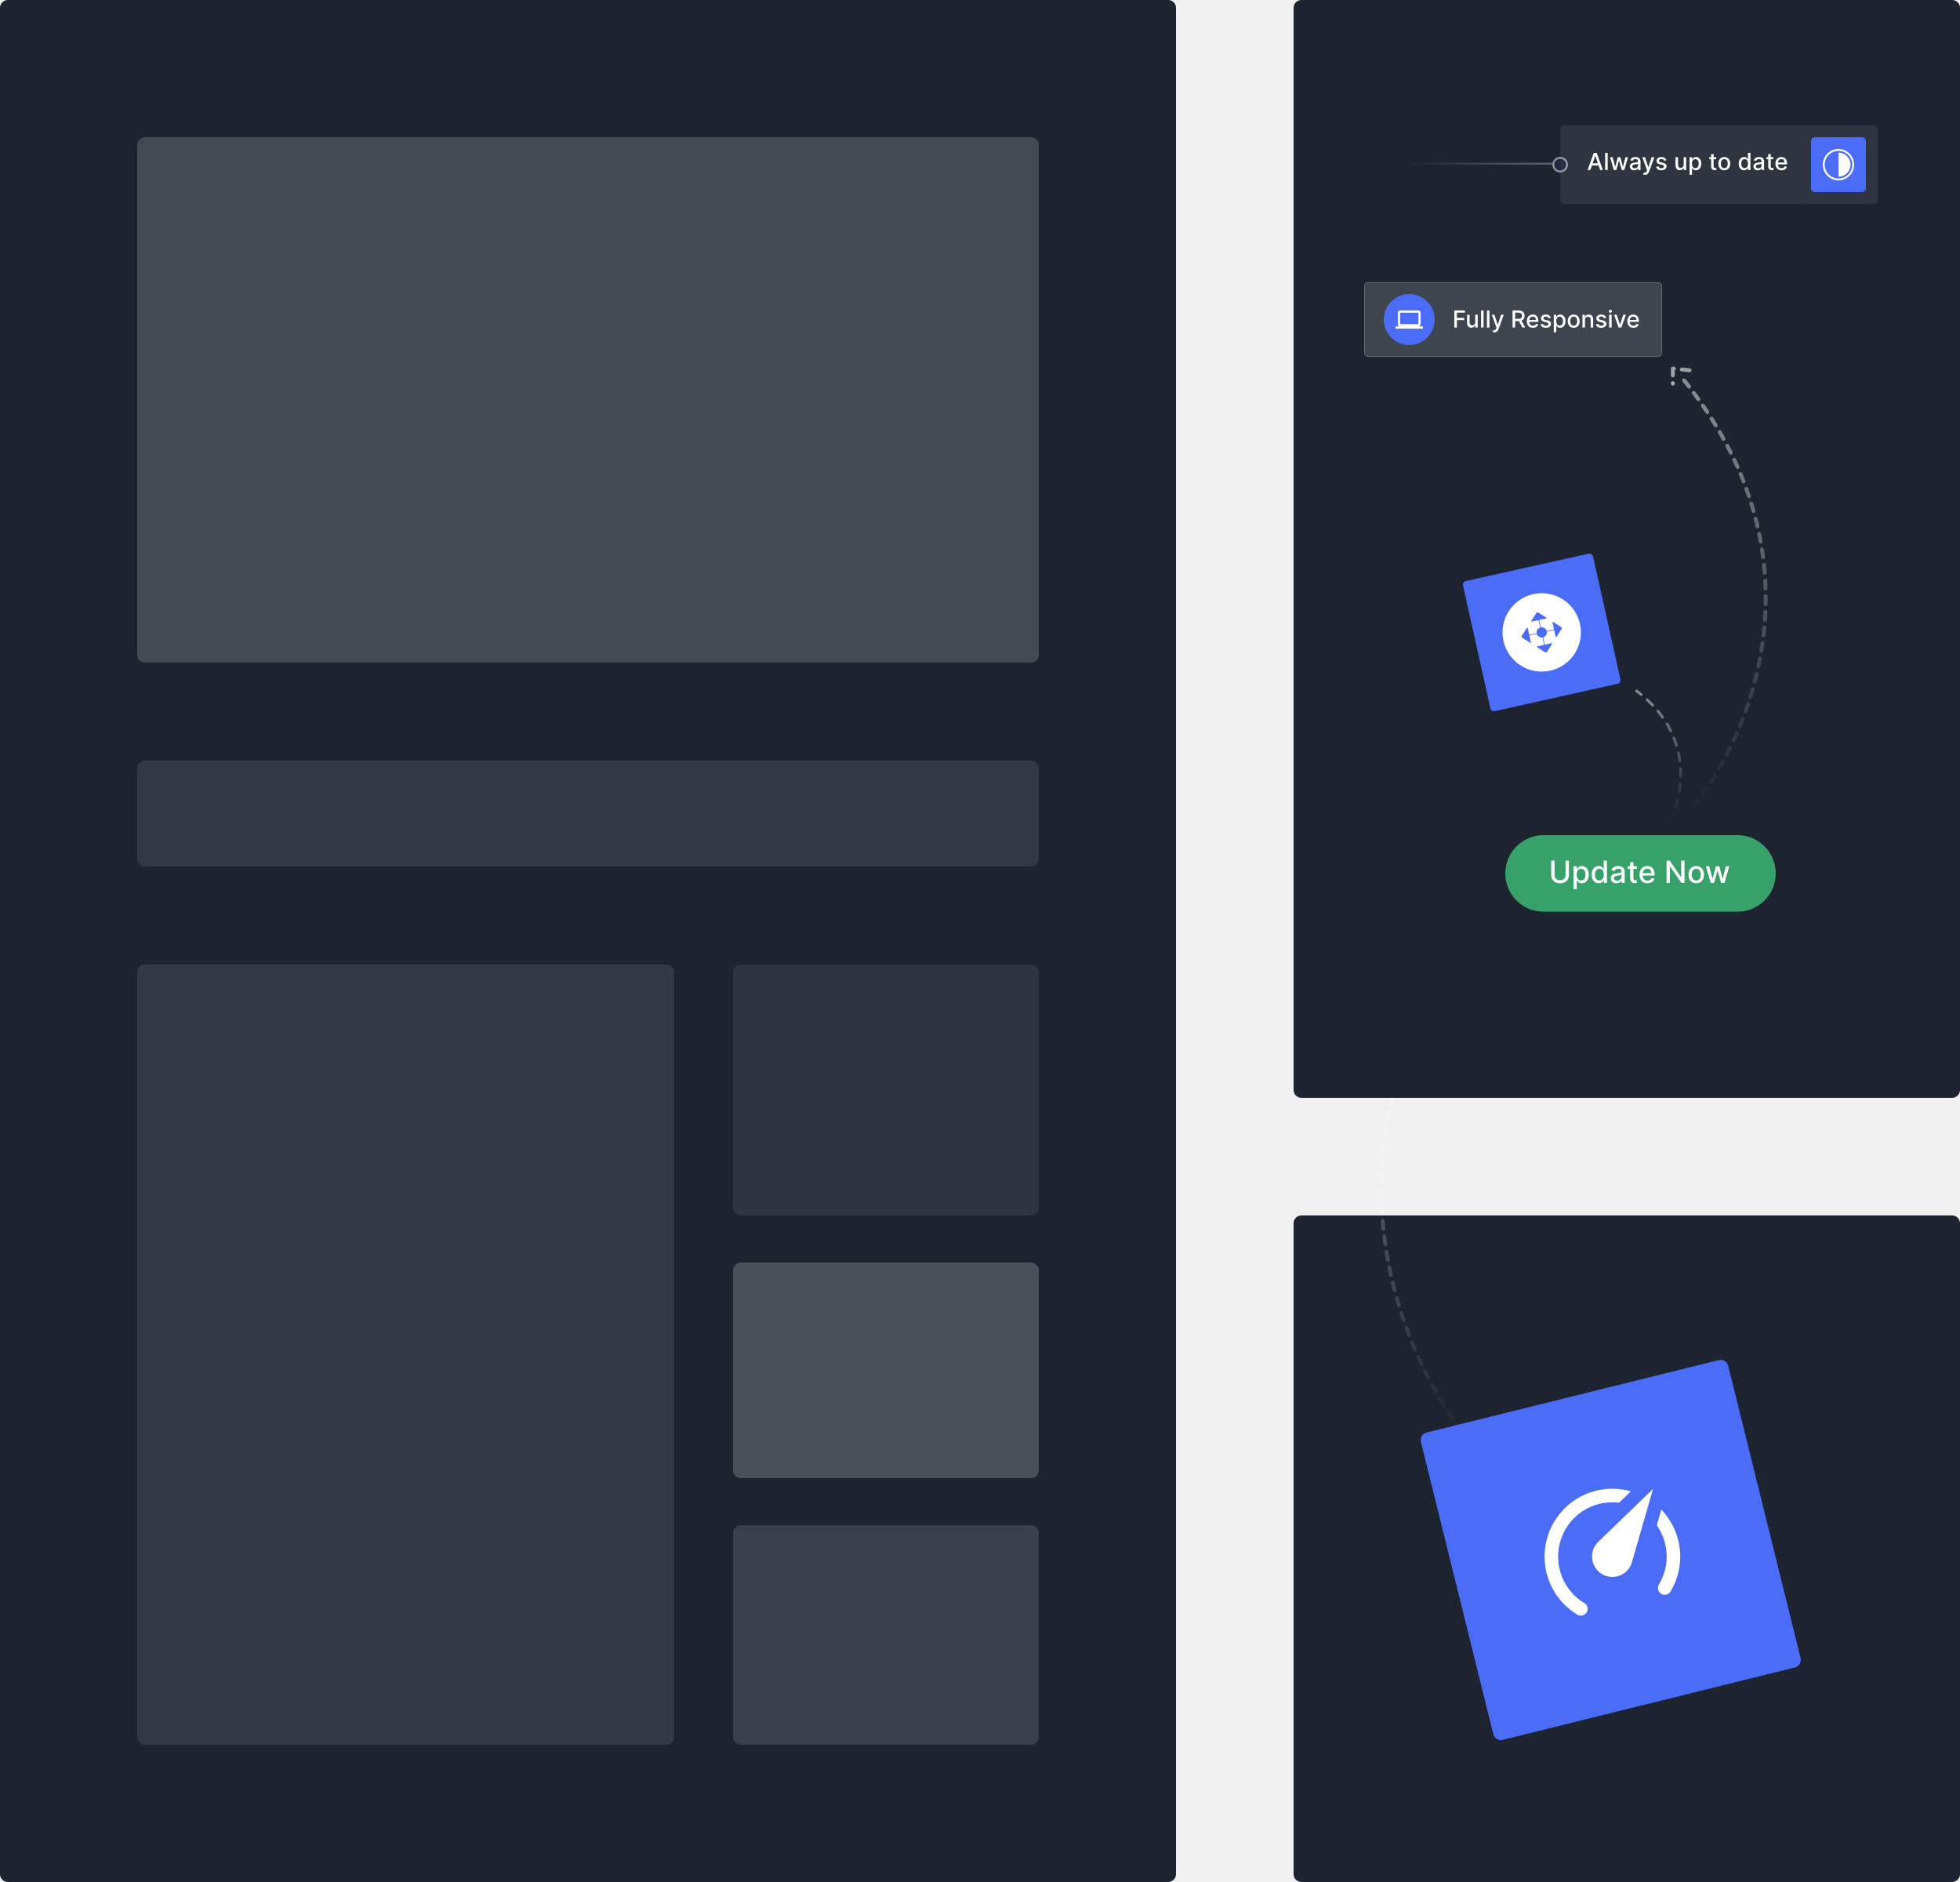
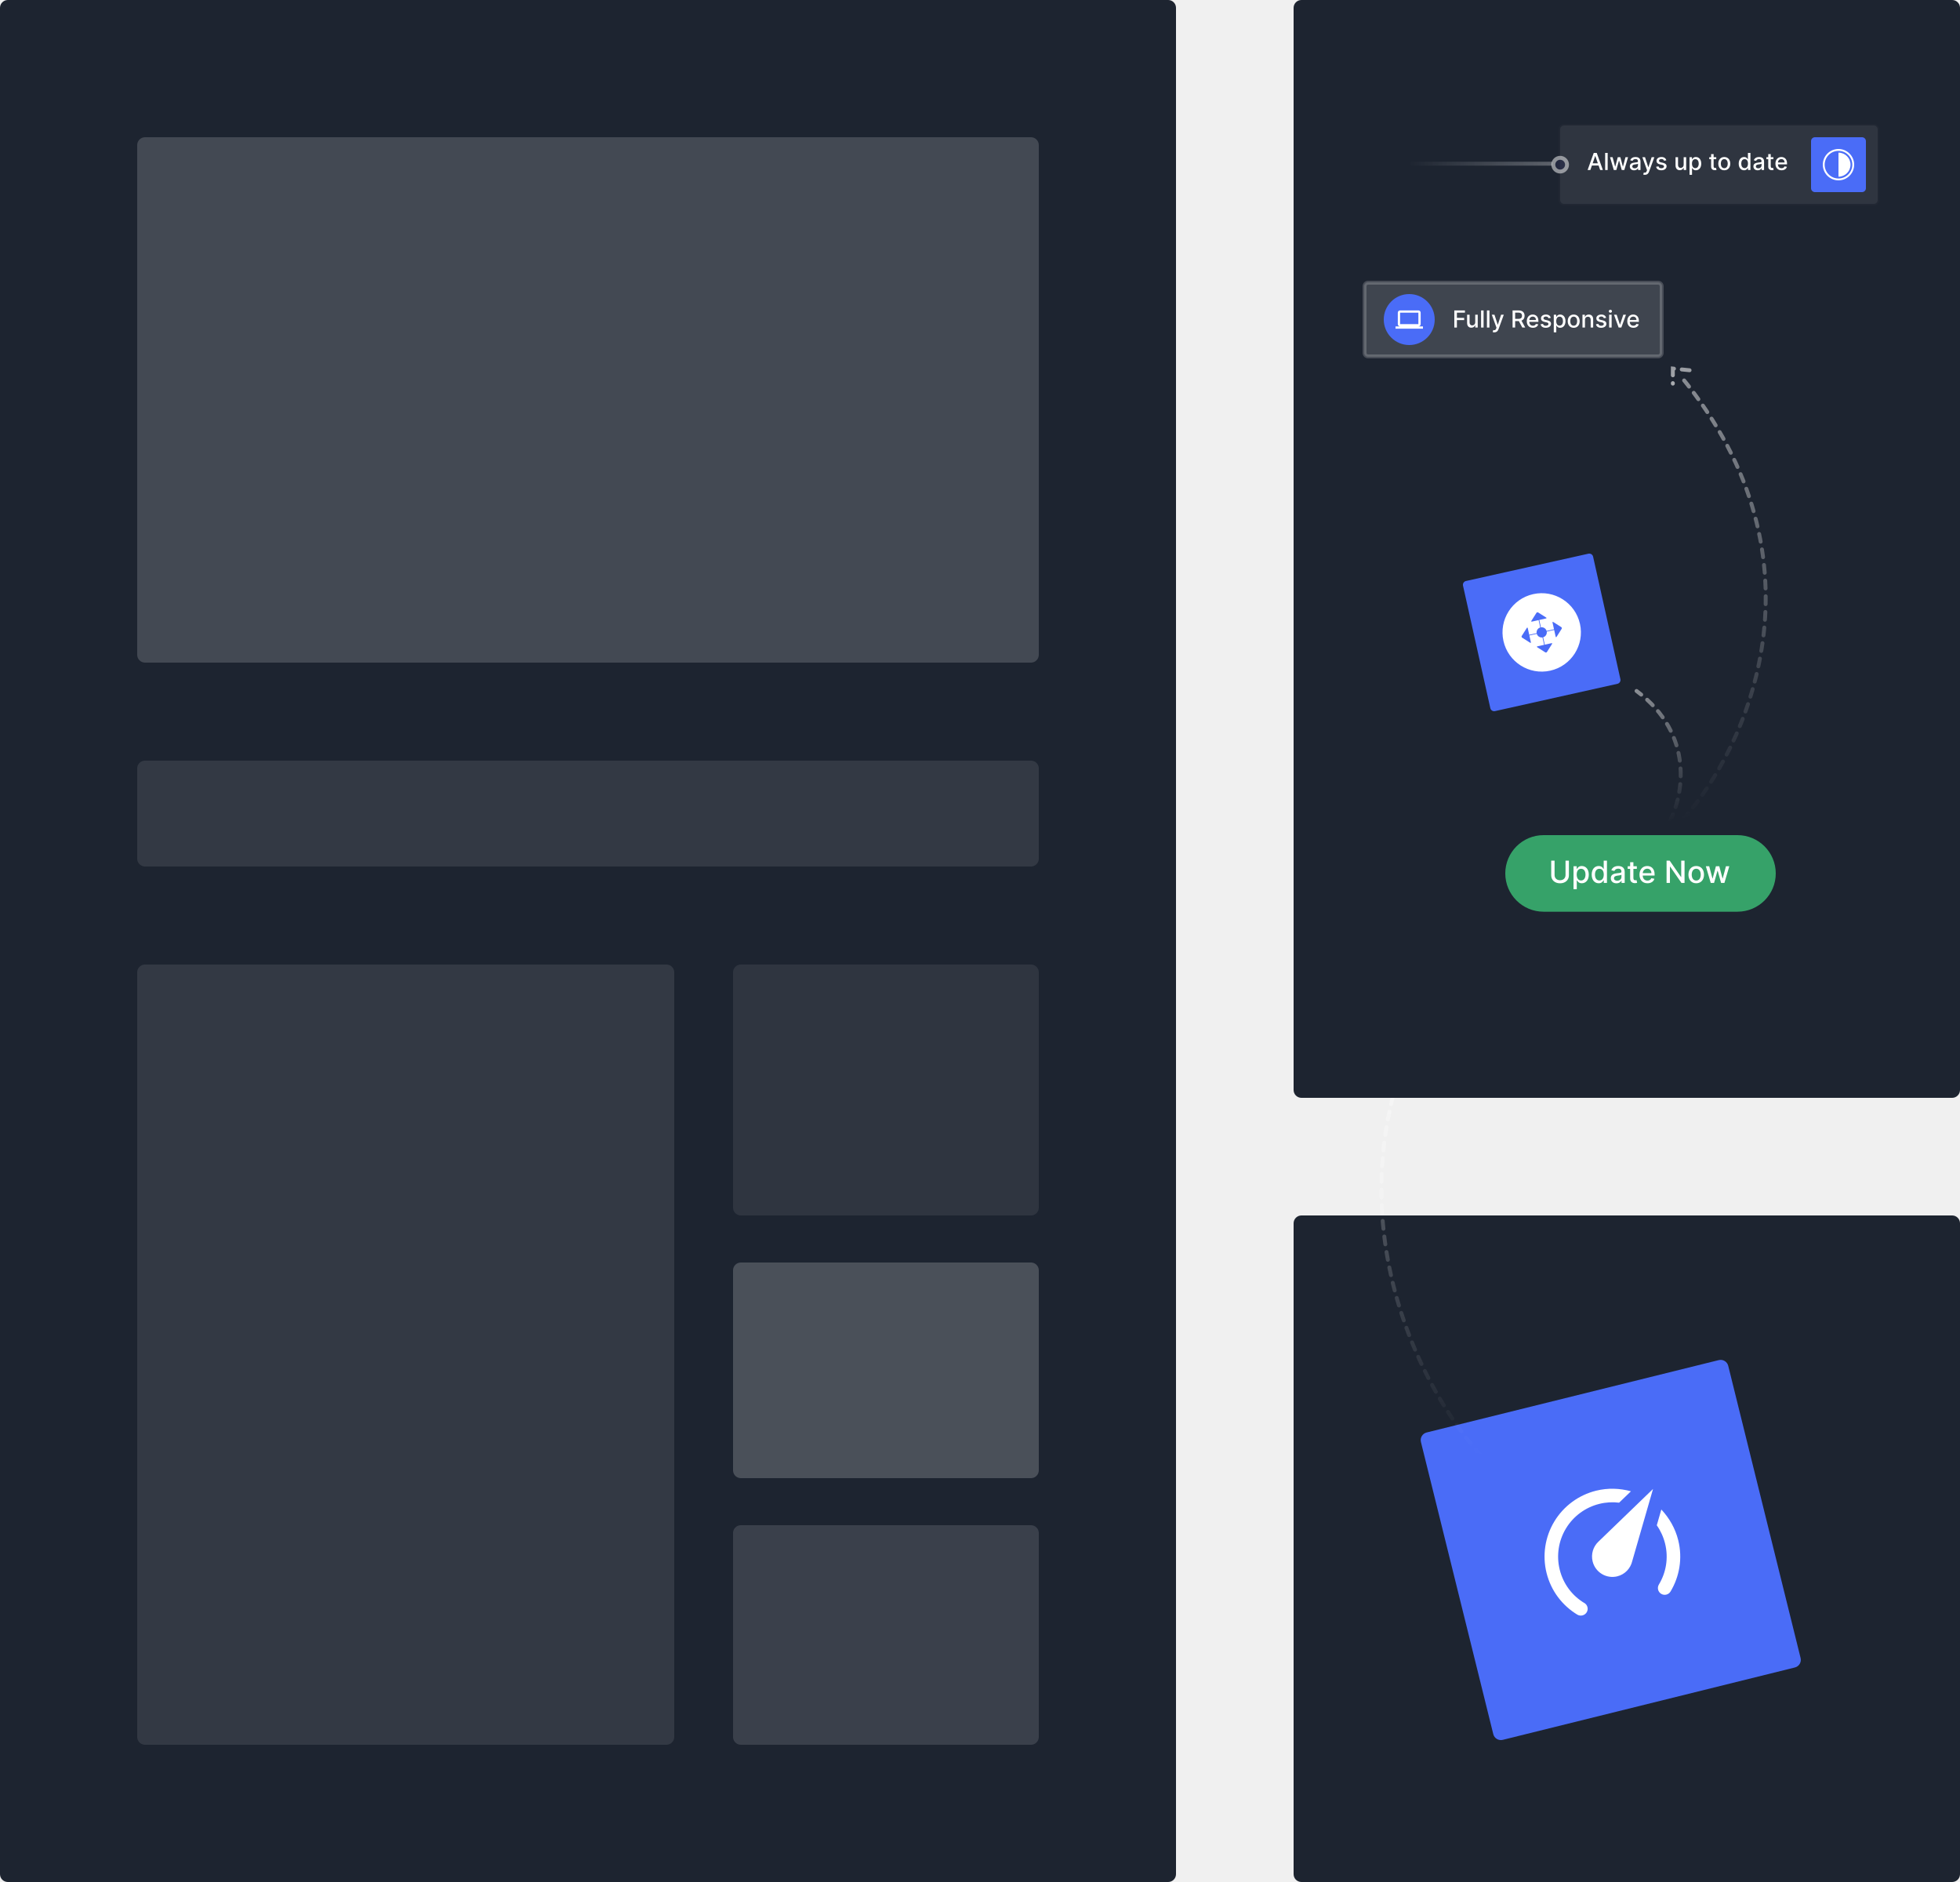
<svg xmlns="http://www.w3.org/2000/svg" width="500" height="480" viewBox="0 0 500 480" fill="none">
  <rect x="330" y="310" width="170" height="170" rx="2" fill="#1D2430" />
  <rect x="362" y="365.831" width="80.765" height="80.765" rx="2" transform="rotate(-13.9128 362 365.831)" fill="#4A6CF7" />
  <path d="M412.572 402.039C411.235 402.37 409.822 402.156 408.643 401.445C407.464 400.734 406.615 399.584 406.284 398.247C405.818 396.366 406.435 394.466 407.718 393.239L421.691 379.757L416.388 398.152C415.956 400.006 414.538 401.552 412.572 402.039ZM407.162 380.2C410.203 379.447 413.25 379.583 416.061 380.349L413.037 383.256C411.434 383.047 409.675 383.144 407.995 383.56C404.43 384.443 401.363 386.705 399.467 389.85C397.571 392.995 397.002 396.764 397.884 400.328C398.804 404.041 401.131 407.03 404.167 408.846L404.183 408.842C405.001 409.334 405.263 410.393 404.77 411.21C404.277 412.028 403.202 412.294 402.389 411.818C398.595 409.531 395.673 405.797 394.525 401.16C393.421 396.705 394.132 391.994 396.502 388.063C398.873 384.132 402.707 381.304 407.162 380.2ZM428.123 392.838C429.271 397.474 428.43 402.14 426.143 405.934C425.646 406.735 424.587 406.997 423.77 406.504C422.952 406.011 422.69 404.953 423.183 404.135C425.016 401.096 425.683 397.382 424.763 393.67C424.347 391.99 423.612 390.389 422.649 389.023L423.808 384.992C425.826 387.166 427.365 389.78 428.123 392.838Z" fill="white" />
  <rect width="300" height="480" rx="2" fill="#1D2430" />
  <rect x="35" y="35" width="230" height="134" rx="2" fill="white" fill-opacity="0.17" />
  <rect opacity="0.1" x="35" y="194" width="230" height="27" rx="2" fill="white" />
  <rect opacity="0.1" x="35" y="246" width="137" height="199" rx="2" fill="white" />
  <rect opacity="0.08" x="187" y="246" width="78" height="64" rx="2" fill="white" />
  <rect opacity="0.2" x="187" y="322" width="78" height="55" rx="2" fill="white" />
  <rect opacity="0.2" x="187" y="389" width="78" height="56" rx="2" fill="white" fill-opacity="0.65" />
-   <path d="M377.795 371.295C358.482 349.772 331.574 292.451 378.448 235.357" stroke="url(#paint0_linear_50_445)" stroke-linecap="round" stroke-linejoin="round" stroke-dasharray="2 2" />
-   <path d="M375.753 233.513L380.883 233V237.617" stroke="url(#paint1_linear_50_445)" stroke-linecap="round" stroke-linejoin="round" stroke-dasharray="2 2" />
+   <path d="M377.795 371.295C358.482 349.772 331.574 292.451 378.448 235.357" stroke="url(#paint0_linear_50_445)" stroke-linecap="round" strokeLinejoin="round" stroke-dasharray="2 2" />
+   <path d="M375.753 233.513L380.883 233V237.617" stroke="url(#paint1_linear_50_445)" stroke-linecap="round" strokeLinejoin="round" stroke-dasharray="2 2" />
  <rect x="330" width="170" height="280" rx="2" fill="#1D2430" />
  <rect x="384" y="213" width="69" height="19.528" rx="9.764" fill="#36A269" />
  <path d="M399.37 219.509V223.177C399.37 223.948 398.838 224.502 397.972 224.502C397.109 224.502 396.574 223.948 396.574 223.177V219.509H395.717V223.246C395.717 224.439 396.61 225.285 397.972 225.285C399.334 225.285 400.23 224.439 400.23 223.246V219.509H399.37Z" fill="white" />
  <path d="M401.41 226.788H402.239V224.527H402.289C402.439 224.799 402.744 225.274 403.521 225.274C404.553 225.274 405.302 224.447 405.302 223.068C405.302 221.687 404.541 220.874 403.512 220.874C402.722 220.874 402.436 221.357 402.289 221.62H402.22V220.93H401.41V226.788ZM402.222 223.06C402.222 222.17 402.611 221.579 403.335 221.579C404.087 221.579 404.464 222.214 404.464 223.06C404.464 223.914 404.075 224.566 403.335 224.566C402.622 224.566 402.222 223.956 402.222 223.06Z" fill="white" />
  <path d="M407.826 225.274C408.602 225.274 408.908 224.799 409.057 224.527H409.127V225.19H409.937V219.509H409.107V221.62H409.057C408.908 221.357 408.625 220.874 407.831 220.874C406.802 220.874 406.045 221.687 406.045 223.068C406.045 224.447 406.791 225.274 407.826 225.274ZM408.009 224.566C407.268 224.566 406.883 223.914 406.883 223.06C406.883 222.214 407.26 221.579 408.009 221.579C408.733 221.579 409.121 222.17 409.121 223.06C409.121 223.956 408.725 224.566 408.009 224.566Z" fill="white" />
  <path d="M412.36 225.285C413.065 225.285 413.462 224.927 413.62 224.608H413.653V225.19H414.463V222.361C414.463 221.121 413.487 220.874 412.81 220.874C412.039 220.874 411.329 221.185 411.051 221.962L411.831 222.139C411.953 221.837 412.263 221.545 412.821 221.545C413.356 221.545 413.631 221.826 413.631 222.308V222.328C413.631 222.63 413.32 222.624 412.555 222.713C411.747 222.808 410.921 223.018 410.921 223.986C410.921 224.824 411.55 225.285 412.36 225.285ZM412.541 224.619C412.072 224.619 411.734 224.408 411.734 223.998C411.734 223.554 412.127 223.396 412.607 223.332C412.876 223.296 413.514 223.224 413.634 223.104V223.654C413.634 224.158 413.231 224.619 412.541 224.619Z" fill="white" />
  <path d="M417.557 220.93H416.683V219.909H415.853V220.93H415.229V221.595H415.853V224.111C415.851 224.885 416.442 225.26 417.096 225.246C417.36 225.243 417.537 225.193 417.634 225.157L417.485 224.472C417.429 224.483 417.326 224.508 417.193 224.508C416.924 224.508 416.683 224.419 416.683 223.939V221.595H417.557V220.93Z" fill="white" />
  <path d="M420.265 225.276C421.194 225.276 421.851 224.819 422.04 224.125L421.255 223.984C421.105 224.386 420.745 224.591 420.273 224.591C419.563 224.591 419.086 224.131 419.064 223.31H422.093V223.016C422.093 221.476 421.172 220.874 420.206 220.874C419.019 220.874 418.237 221.778 418.237 223.088C418.237 224.411 419.008 225.276 420.265 225.276ZM419.066 222.688C419.1 222.084 419.538 221.559 420.212 221.559C420.856 221.559 421.277 222.036 421.28 222.688H419.066Z" fill="white" />
  <path d="M429.732 219.509H428.883V223.681H428.83L425.94 219.509H425.147V225.19H426.004V221.024H426.057L428.944 225.19H429.732V219.509Z" fill="white" />
  <path d="M432.71 225.276C433.912 225.276 434.697 224.397 434.697 223.079C434.697 221.753 433.912 220.874 432.71 220.874C431.509 220.874 430.724 221.753 430.724 223.079C430.724 224.397 431.509 225.276 432.71 225.276ZM432.713 224.58C431.928 224.58 431.562 223.895 431.562 223.077C431.562 222.261 431.928 221.568 432.713 221.568C433.493 221.568 433.859 222.261 433.859 223.077C433.859 223.895 433.493 224.58 432.713 224.58Z" fill="white" />
  <path d="M436.416 225.19H437.26L438.125 222.114H438.189L439.054 225.19H439.9L441.151 220.93H440.294L439.465 224.045H439.423L438.591 220.93H437.734L436.896 224.059H436.855L436.02 220.93H435.163L436.416 225.19Z" fill="white" />
-   <path d="M429.313 209C445.373 191.102 467.749 143.437 428.77 95.96" stroke="url(#paint2_linear_50_445)" stroke-linecap="round" stroke-linejoin="round" stroke-dasharray="2 2" />
-   <path d="M431.011 94.427L426.746 94V97.839" stroke="url(#paint3_linear_50_445)" stroke-linecap="round" stroke-linejoin="round" stroke-dasharray="2 2" />
-   <path d="M425.919 209.552C429.35 203.094 432.466 187.389 417.488 176.228" stroke="url(#paint4_linear_50_445)" stroke-width="0.7" stroke-linecap="round" stroke-linejoin="round" stroke-dasharray="2 2" />
+   <path d="M429.313 209C445.373 191.102 467.749 143.437 428.77 95.96" stroke="url(#paint2_linear_50_445)" stroke-linecap="round" strokeLinejoin="round" stroke-dasharray="2 2" />
+   <path d="M431.011 94.427L426.746 94V97.839" stroke="url(#paint3_linear_50_445)" stroke-linecap="round" strokeLinejoin="round" stroke-dasharray="2 2" />
+   <path d="M425.919 209.552C429.35 203.094 432.466 187.389 417.488 176.228" stroke="url(#paint4_linear_50_445)" strokeWidth="0.7" stroke-linecap="round" strokeLinejoin="round" stroke-dasharray="2 2" />
  <rect x="348" y="72" width="76" height="19" rx="1" fill="white" fill-opacity="0.15" />
-   <rect x="348.1" y="72.1" width="75.8" height="18.8" rx="0.9" stroke="white" stroke-opacity="0.19" stroke-width="0.2" />
+   <rect x="348.1" y="72.1" width="75.8" height="18.8" rx="0.9" stroke="white" stroke-opacity="0.19" strokeWidth="0.2" />
  <path d="M371 83.538H371.658V81.636H373.512V81.071H371.658V79.742H373.706V79.175H371V83.538Z" fill="white" />
  <path d="M376.333 82.181C376.335 82.737 375.921 83.001 375.563 83.001C375.169 83.001 374.896 82.716 374.896 82.271V80.266H374.259V82.347C374.259 83.159 374.705 83.581 375.333 83.581C375.825 83.581 376.16 83.321 376.311 82.972H376.345V83.538H376.972V80.266H376.333V82.181Z" fill="white" />
  <path d="M378.465 79.175H377.828V83.538H378.465V79.175Z" fill="white" />
  <path d="M379.959 79.175H379.322V83.538H379.959V79.175Z" fill="white" />
  <path d="M381.219 84.766C381.745 84.766 382.077 84.491 382.267 83.975L383.62 80.272L382.932 80.266L382.103 82.805H382.069L381.24 80.266H380.558L381.756 83.581L381.677 83.798C381.515 84.233 381.287 84.269 380.938 84.173L380.784 84.695C380.861 84.729 381.027 84.766 381.219 84.766Z" fill="white" />
  <path d="M385.859 83.538H386.518V81.887H387.413C387.428 81.887 387.44 81.887 387.455 81.887L388.342 83.538H389.092L388.124 81.772C388.659 81.574 388.925 81.129 388.925 80.543C388.925 79.739 388.427 79.175 387.415 79.175H385.859V83.538ZM386.518 81.32V79.739H387.344C387.994 79.739 388.263 80.048 388.263 80.543C388.263 81.035 387.994 81.32 387.353 81.32H386.518Z" fill="white" />
  <path d="M391.045 83.604C391.759 83.604 392.264 83.253 392.409 82.72L391.806 82.612C391.691 82.921 391.414 83.078 391.051 83.078C390.506 83.078 390.139 82.724 390.122 82.094H392.449V81.868C392.449 80.685 391.742 80.223 391 80.223C390.088 80.223 389.487 80.918 389.487 81.923C389.487 82.94 390.08 83.604 391.045 83.604ZM390.124 81.617C390.15 81.152 390.487 80.749 391.004 80.749C391.499 80.749 391.823 81.116 391.825 81.617H390.124Z" fill="white" />
  <path d="M395.608 81.065C395.476 80.555 395.078 80.223 394.37 80.223C393.631 80.223 393.107 80.613 393.107 81.192C393.107 81.657 393.388 81.966 394.002 82.102L394.556 82.224C394.871 82.294 395.018 82.435 395.018 82.639C395.018 82.893 394.748 83.091 394.33 83.091C393.949 83.091 393.703 82.927 393.627 82.605L393.011 82.699C393.118 83.278 393.599 83.604 394.334 83.604C395.125 83.604 395.672 83.185 395.672 82.592C395.672 82.13 395.378 81.844 394.777 81.706L394.257 81.587C393.897 81.501 393.742 81.38 393.744 81.158C393.742 80.907 394.015 80.728 394.377 80.728C394.773 80.728 394.956 80.947 395.031 81.167L395.608 81.065Z" fill="white" />
  <path d="M396.373 84.766H397.01V83.029H397.048C397.163 83.238 397.398 83.602 397.994 83.602C398.787 83.602 399.362 82.967 399.362 81.908C399.362 80.847 398.778 80.223 397.988 80.223C397.381 80.223 397.161 80.594 397.048 80.796H396.995V80.266H396.373V84.766ZM396.997 81.902C396.997 81.218 397.295 80.764 397.851 80.764C398.429 80.764 398.719 81.252 398.719 81.902C398.719 82.558 398.42 83.059 397.851 83.059C397.304 83.059 396.997 82.59 396.997 81.902Z" fill="white" />
  <path d="M401.454 83.604C402.377 83.604 402.98 82.929 402.98 81.917C402.98 80.898 402.377 80.223 401.454 80.223C400.532 80.223 399.929 80.898 399.929 81.917C399.929 82.929 400.532 83.604 401.454 83.604ZM401.456 83.07C400.854 83.07 400.572 82.543 400.572 81.915C400.572 81.288 400.854 80.756 401.456 80.756C402.055 80.756 402.336 81.288 402.336 81.915C402.336 82.543 402.055 83.07 401.456 83.07Z" fill="white" />
  <path d="M404.328 81.595C404.328 81.073 404.648 80.775 405.091 80.775C405.523 80.775 405.786 81.058 405.786 81.533V83.538H406.423V81.457C406.423 80.647 405.977 80.223 405.308 80.223C404.816 80.223 404.494 80.451 404.343 80.798H404.303V80.266H403.691V83.538H404.328V81.595Z" fill="white" />
  <path d="M409.729 81.065C409.597 80.555 409.199 80.223 408.491 80.223C407.752 80.223 407.228 80.613 407.228 81.192C407.228 81.657 407.509 81.966 408.123 82.102L408.677 82.224C408.992 82.294 409.139 82.435 409.139 82.639C409.139 82.893 408.869 83.091 408.451 83.091C408.07 83.091 407.825 82.927 407.748 82.605L407.132 82.699C407.239 83.278 407.72 83.604 408.455 83.604C409.246 83.604 409.793 83.185 409.793 82.592C409.793 82.13 409.499 81.844 408.898 81.706L408.379 81.587C408.018 81.501 407.863 81.38 407.865 81.158C407.863 80.907 408.136 80.728 408.498 80.728C408.894 80.728 409.077 80.947 409.152 81.167L409.729 81.065Z" fill="white" />
  <path d="M410.494 83.538H411.131V80.266H410.494V83.538ZM410.816 79.761C411.035 79.761 411.218 79.59 411.218 79.381C411.218 79.173 411.035 79 410.816 79C410.594 79 410.413 79.173 410.413 79.381C410.413 79.59 410.594 79.761 410.816 79.761Z" fill="white" />
  <path d="M414.788 80.266H414.104L413.277 82.784H413.243L412.414 80.266H411.73L412.919 83.538H413.601L414.788 80.266Z" fill="white" />
  <path d="M416.68 83.604C417.393 83.604 417.898 83.253 418.043 82.72L417.44 82.612C417.325 82.921 417.048 83.078 416.686 83.078C416.141 83.078 415.774 82.724 415.757 82.094H418.084V81.868C418.084 80.685 417.376 80.223 416.635 80.223C415.723 80.223 415.122 80.918 415.122 81.923C415.122 82.94 415.714 83.604 416.68 83.604ZM415.759 81.617C415.785 81.152 416.121 80.749 416.639 80.749C417.134 80.749 417.457 81.116 417.46 81.617H415.759Z" fill="white" />
  <circle cx="359.5" cy="81.5" r="6.5" fill="#4A6CF7" />
  <path d="M357.167 79.75H361.833V82.667H357.167V79.75ZM361.833 83.25C361.988 83.25 362.136 83.189 362.246 83.079C362.355 82.97 362.417 82.821 362.417 82.667V79.75C362.417 79.426 362.154 79.167 361.833 79.167H357.167C356.843 79.167 356.583 79.426 356.583 79.75V82.667C356.583 82.821 356.645 82.97 356.754 83.079C356.864 83.189 357.012 83.25 357.167 83.25H356V83.833H363V83.25H361.833Z" fill="white" />
  <rect x="373" y="148.4" width="34" height="34" rx="1" transform="rotate(-12.5713 373 148.4)" fill="#4A6CF7" />
  <circle cx="393.293" cy="161.293" r="10" transform="rotate(-12.5713 393.293 161.293)" fill="white" />
  <g clip-path="url(#clip0_50_445)">
    <path d="M398.281 159.94L396.256 158.654C396.106 158.558 396.015 158.621 396.054 158.796L396.433 160.496L394.539 160.919C394.355 160.293 393.738 159.901 393.094 160L392.675 158.119L394.375 157.74C394.55 157.701 394.569 157.593 394.418 157.497L392.393 156.21C392.242 156.115 392.043 156.159 391.948 156.309L390.661 158.335C390.565 158.485 390.629 158.576 390.803 158.537L392.504 158.158L392.923 160.037C392.298 160.222 391.905 160.838 392.005 161.483L390.111 161.905L389.732 160.206C389.693 160.031 389.584 160.012 389.489 160.163L388.202 162.188C388.106 162.338 388.151 162.538 388.301 162.633L390.326 163.92C390.477 164.015 390.567 163.952 390.528 163.778L390.149 162.076L392.04 161.654C392.225 162.279 392.842 162.672 393.486 162.572L393.908 164.464L392.208 164.843C392.034 164.882 392.015 164.991 392.165 165.086L394.191 166.373C394.341 166.468 394.54 166.424 394.636 166.274L395.923 164.248C396.018 164.098 395.955 164.007 395.78 164.046L394.082 164.425L393.661 162.536C394.286 162.351 394.678 161.735 394.579 161.091L396.471 160.669L396.85 162.369C396.889 162.544 396.997 162.563 397.093 162.412L398.38 160.387C398.476 160.236 398.432 160.036 398.281 159.94Z" fill="#4A6CF7" />
  </g>
  <g opacity="0.08">
    <rect x="398" y="32" width="81" height="20" rx="1" fill="white" />
-     <rect x="398.1" y="32.1" width="80.8" height="19.8" rx="0.9" stroke="white" stroke-opacity="0.19" stroke-width="0.2" />
+     <rect x="398.1" y="32.1" width="80.8" height="19.8" rx="0.9" stroke="white" stroke-opacity="0.19" strokeWidth="0.2" />
  </g>
  <rect x="462" y="35" width="14" height="14" rx="1" fill="#4A6CF7" />
  <path d="M468.998 38C466.791 38 465 39.791 465 41.998C465 44.209 466.791 46 468.998 46C471.209 46 473 44.209 473 41.998C473 39.791 471.209 38 468.998 38ZM469 45.524C467.054 45.524 465.476 43.946 465.476 42C465.476 40.054 467.054 38.476 469 38.476C470.946 38.476 472.524 40.054 472.524 42C472.524 43.946 470.946 45.524 469 45.524ZM469 38.928V45.069C470.694 45.069 472.071 43.692 472.071 41.998C472.071 40.308 470.694 38.928 469 38.928Z" fill="white" />
  <path d="M405.699 43.364L406.099 42.209H407.804L408.202 43.364H408.901L407.331 39H406.57L405 43.364H405.699ZM406.291 41.655L406.935 39.793H406.969L407.612 41.655H406.291Z" fill="white" />
  <path d="M410.117 39H409.48V43.364H410.117V39Z" fill="white" />
  <path d="M411.684 43.364H412.332L412.996 41.001H413.045L413.71 43.364H414.36L415.321 40.091H414.663L414.026 42.484H413.994L413.354 40.091H412.696L412.053 42.494H412.021L411.379 40.091H410.721L411.684 43.364Z" fill="white" />
  <path d="M416.878 43.436C417.419 43.436 417.724 43.161 417.845 42.916H417.871V43.364H418.493V41.19C418.493 40.238 417.743 40.048 417.223 40.048C416.631 40.048 416.085 40.287 415.872 40.883L416.471 41.02C416.565 40.788 416.803 40.564 417.232 40.564C417.643 40.564 417.854 40.779 417.854 41.15V41.165C417.854 41.397 417.615 41.393 417.027 41.461C416.407 41.533 415.772 41.695 415.772 42.439C415.772 43.082 416.256 43.436 416.878 43.436ZM417.017 42.925C416.656 42.925 416.396 42.763 416.396 42.447C416.396 42.106 416.699 41.985 417.068 41.936C417.274 41.908 417.764 41.853 417.856 41.761V42.183C417.856 42.571 417.547 42.925 417.017 42.925Z" fill="white" />
  <path d="M419.627 44.591C420.153 44.591 420.486 44.316 420.675 43.8L422.028 40.097L421.34 40.091L420.511 42.631H420.477L419.648 40.091H418.967L420.164 43.406L420.085 43.624C419.923 44.058 419.695 44.094 419.346 43.999L419.192 44.521C419.269 44.555 419.435 44.591 419.627 44.591Z" fill="white" />
  <path d="M425.081 40.89C424.949 40.381 424.551 40.048 423.843 40.048C423.104 40.048 422.58 40.438 422.58 41.018C422.58 41.482 422.861 41.791 423.475 41.928L424.029 42.049C424.344 42.119 424.491 42.26 424.491 42.465C424.491 42.718 424.22 42.916 423.803 42.916C423.421 42.916 423.176 42.752 423.1 42.43L422.484 42.524C422.59 43.104 423.072 43.43 423.807 43.43C424.597 43.43 425.145 43.01 425.145 42.418C425.145 41.955 424.851 41.67 424.25 41.531L423.73 41.412C423.37 41.327 423.215 41.205 423.217 40.984C423.215 40.732 423.487 40.553 423.85 40.553C424.246 40.553 424.429 40.773 424.504 40.992L425.081 40.89Z" fill="white" />
  <path d="M429.507 42.006C429.509 42.562 429.095 42.827 428.737 42.827C428.343 42.827 428.07 42.541 428.07 42.096V40.091H427.433V42.173C427.433 42.984 427.879 43.406 428.507 43.406C428.999 43.406 429.334 43.146 429.485 42.797H429.519V43.364H430.146V40.091H429.507V42.006Z" fill="white" />
  <path d="M431.002 44.591H431.639V42.854H431.677C431.792 43.063 432.027 43.428 432.623 43.428C433.416 43.428 433.991 42.793 433.991 41.734C433.991 40.673 433.407 40.048 432.617 40.048C432.01 40.048 431.79 40.419 431.677 40.621H431.624V40.091H431.002V44.591ZM431.626 41.727C431.626 41.043 431.924 40.59 432.48 40.59C433.058 40.59 433.348 41.077 433.348 41.727C433.348 42.383 433.049 42.884 432.48 42.884C431.933 42.884 431.626 42.416 431.626 41.727Z" fill="white" />
  <path d="M437.82 40.091H437.149V39.307H436.512V40.091H436.033V40.602H436.512V42.535C436.51 43.129 436.964 43.417 437.467 43.406C437.669 43.404 437.806 43.366 437.88 43.338L437.765 42.812C437.722 42.82 437.644 42.84 437.541 42.84C437.335 42.84 437.149 42.771 437.149 42.403V40.602H437.82V40.091Z" fill="white" />
  <path d="M439.869 43.43C440.791 43.43 441.394 42.754 441.394 41.742C441.394 40.724 440.791 40.048 439.869 40.048C438.946 40.048 438.343 40.724 438.343 41.742C438.343 42.754 438.946 43.43 439.869 43.43ZM439.871 42.895C439.268 42.895 438.987 42.369 438.987 41.74C438.987 41.114 439.268 40.581 439.871 40.581C440.469 40.581 440.751 41.114 440.751 41.74C440.751 42.369 440.469 42.895 439.871 42.895Z" fill="white" />
  <path d="M444.918 43.428C445.515 43.428 445.749 43.063 445.864 42.854H445.918V43.364H446.54V39H445.903V40.621H445.864C445.749 40.419 445.532 40.048 444.923 40.048C444.132 40.048 443.55 40.673 443.55 41.734C443.55 42.793 444.124 43.428 444.918 43.428ZM445.059 42.884C444.49 42.884 444.194 42.383 444.194 41.727C444.194 41.077 444.484 40.59 445.059 40.59C445.615 40.59 445.913 41.043 445.913 41.727C445.913 42.416 445.609 42.884 445.059 42.884Z" fill="white" />
  <path d="M448.401 43.436C448.943 43.436 449.247 43.161 449.369 42.916H449.394V43.364H450.017V41.19C450.017 40.238 449.267 40.048 448.747 40.048C448.154 40.048 447.609 40.287 447.396 40.883L447.994 41.02C448.088 40.788 448.327 40.564 448.755 40.564C449.166 40.564 449.377 40.779 449.377 41.15V41.165C449.377 41.397 449.139 41.393 448.551 41.461C447.931 41.533 447.296 41.695 447.296 42.439C447.296 43.082 447.779 43.436 448.401 43.436ZM448.54 42.925C448.18 42.925 447.92 42.763 447.92 42.447C447.92 42.106 448.222 41.985 448.591 41.936C448.798 41.908 449.288 41.853 449.379 41.761V42.183C449.379 42.571 449.07 42.925 448.54 42.925Z" fill="white" />
  <path d="M452.393 40.091H451.722V39.307H451.085V40.091H450.605V40.602H451.085V42.535C451.082 43.129 451.536 43.417 452.039 43.406C452.241 43.404 452.378 43.366 452.452 43.338L452.337 42.812C452.295 42.82 452.216 42.84 452.114 42.84C451.907 42.84 451.722 42.771 451.722 42.403V40.602H452.393V40.091Z" fill="white" />
  <path d="M454.473 43.43C455.187 43.43 455.692 43.078 455.836 42.545L455.233 42.437C455.118 42.746 454.841 42.903 454.479 42.903C453.934 42.903 453.567 42.55 453.55 41.919H455.877V41.693C455.877 40.511 455.17 40.048 454.428 40.048C453.516 40.048 452.915 40.743 452.915 41.749C452.915 42.765 453.508 43.43 454.473 43.43ZM453.552 41.442C453.578 40.977 453.915 40.575 454.432 40.575C454.927 40.575 455.251 40.941 455.253 41.442H453.552Z" fill="white" />
-   <circle opacity="0.5" cx="398" cy="42" r="1.75" fill="#282C4D" stroke="white" stroke-width="0.5" />
-   <line x1="347" y1="41.75" x2="396" y2="41.75" stroke="url(#paint5_linear_50_445)" stroke-width="0.5" />
+   <circle opacity="0.5" cx="398" cy="42" r="1.75" fill="#282C4D" stroke="white" strokeWidth="0.5" />
+   <line x1="347" y1="41.75" x2="396" y2="41.75" stroke="url(#paint5_linear_50_445)" strokeWidth="0.5" />
  <defs>
    <linearGradient id="paint0_linear_50_445" x1="374.3" y1="234.975" x2="361.897" y2="369.833" gradientUnits="userSpaceOnUse">
      <stop stop-color="white" stop-opacity="0.48" />
      <stop offset="1" stop-color="white" stop-opacity="0" />
    </linearGradient>
    <linearGradient id="paint1_linear_50_445" x1="378.318" y1="233" x2="378.318" y2="237.617" gradientUnits="userSpaceOnUse">
      <stop stop-color="white" stop-opacity="0.55" />
      <stop offset="1" stop-color="white" stop-opacity="0.62" />
    </linearGradient>
    <linearGradient id="paint2_linear_50_445" x1="432.22" y1="95.642" x2="442.533" y2="207.784" gradientUnits="userSpaceOnUse">
      <stop stop-color="white" stop-opacity="0.48" />
      <stop offset="1" stop-color="white" stop-opacity="0" />
    </linearGradient>
    <linearGradient id="paint3_linear_50_445" x1="428.878" y1="94" x2="428.878" y2="97.839" gradientUnits="userSpaceOnUse">
      <stop stop-color="white" stop-opacity="0.55" />
      <stop offset="1" stop-color="white" stop-opacity="0.62" />
    </linearGradient>
    <linearGradient id="paint4_linear_50_445" x1="418.483" y1="175.882" x2="429.732" y2="208.225" gradientUnits="userSpaceOnUse">
      <stop stop-color="white" stop-opacity="0.48" />
      <stop offset="1" stop-color="white" stop-opacity="0" />
    </linearGradient>
    <linearGradient id="paint5_linear_50_445" x1="396" y1="42" x2="359.25" y2="42" gradientUnits="userSpaceOnUse">
      <stop stop-color="white" stop-opacity="0.28" />
      <stop offset="1" stop-color="white" stop-opacity="0" />
    </linearGradient>
    <clipPath id="clip0_50_445">
      <rect width="12" height="12" fill="white" transform="translate(386.13 156.742) rotate(-12.5713)" />
    </clipPath>
  </defs>
</svg>
